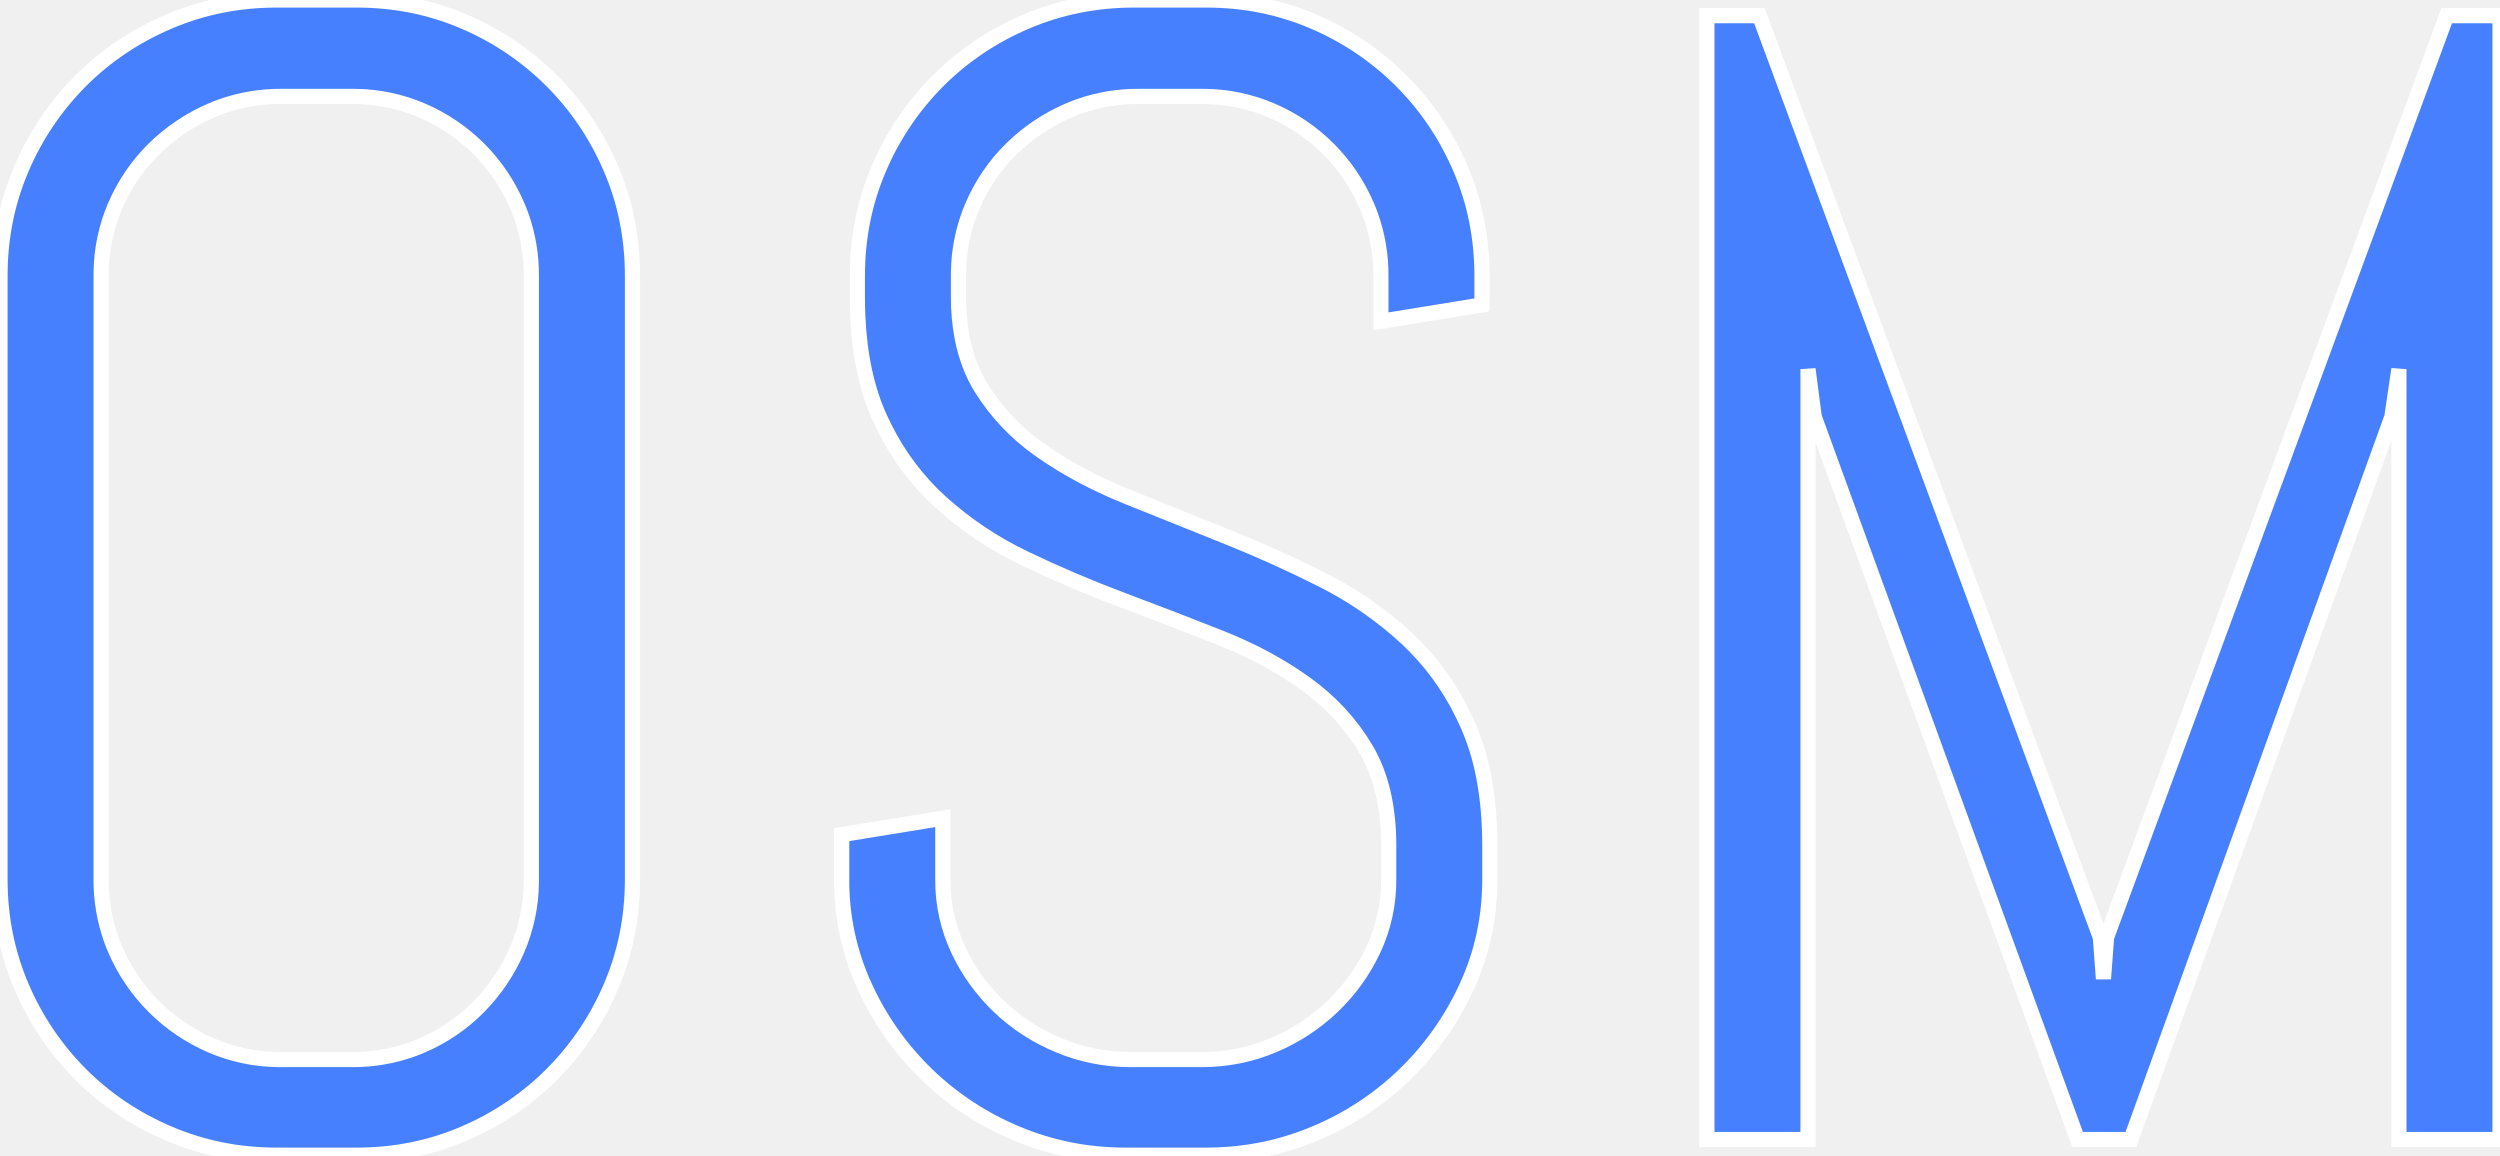
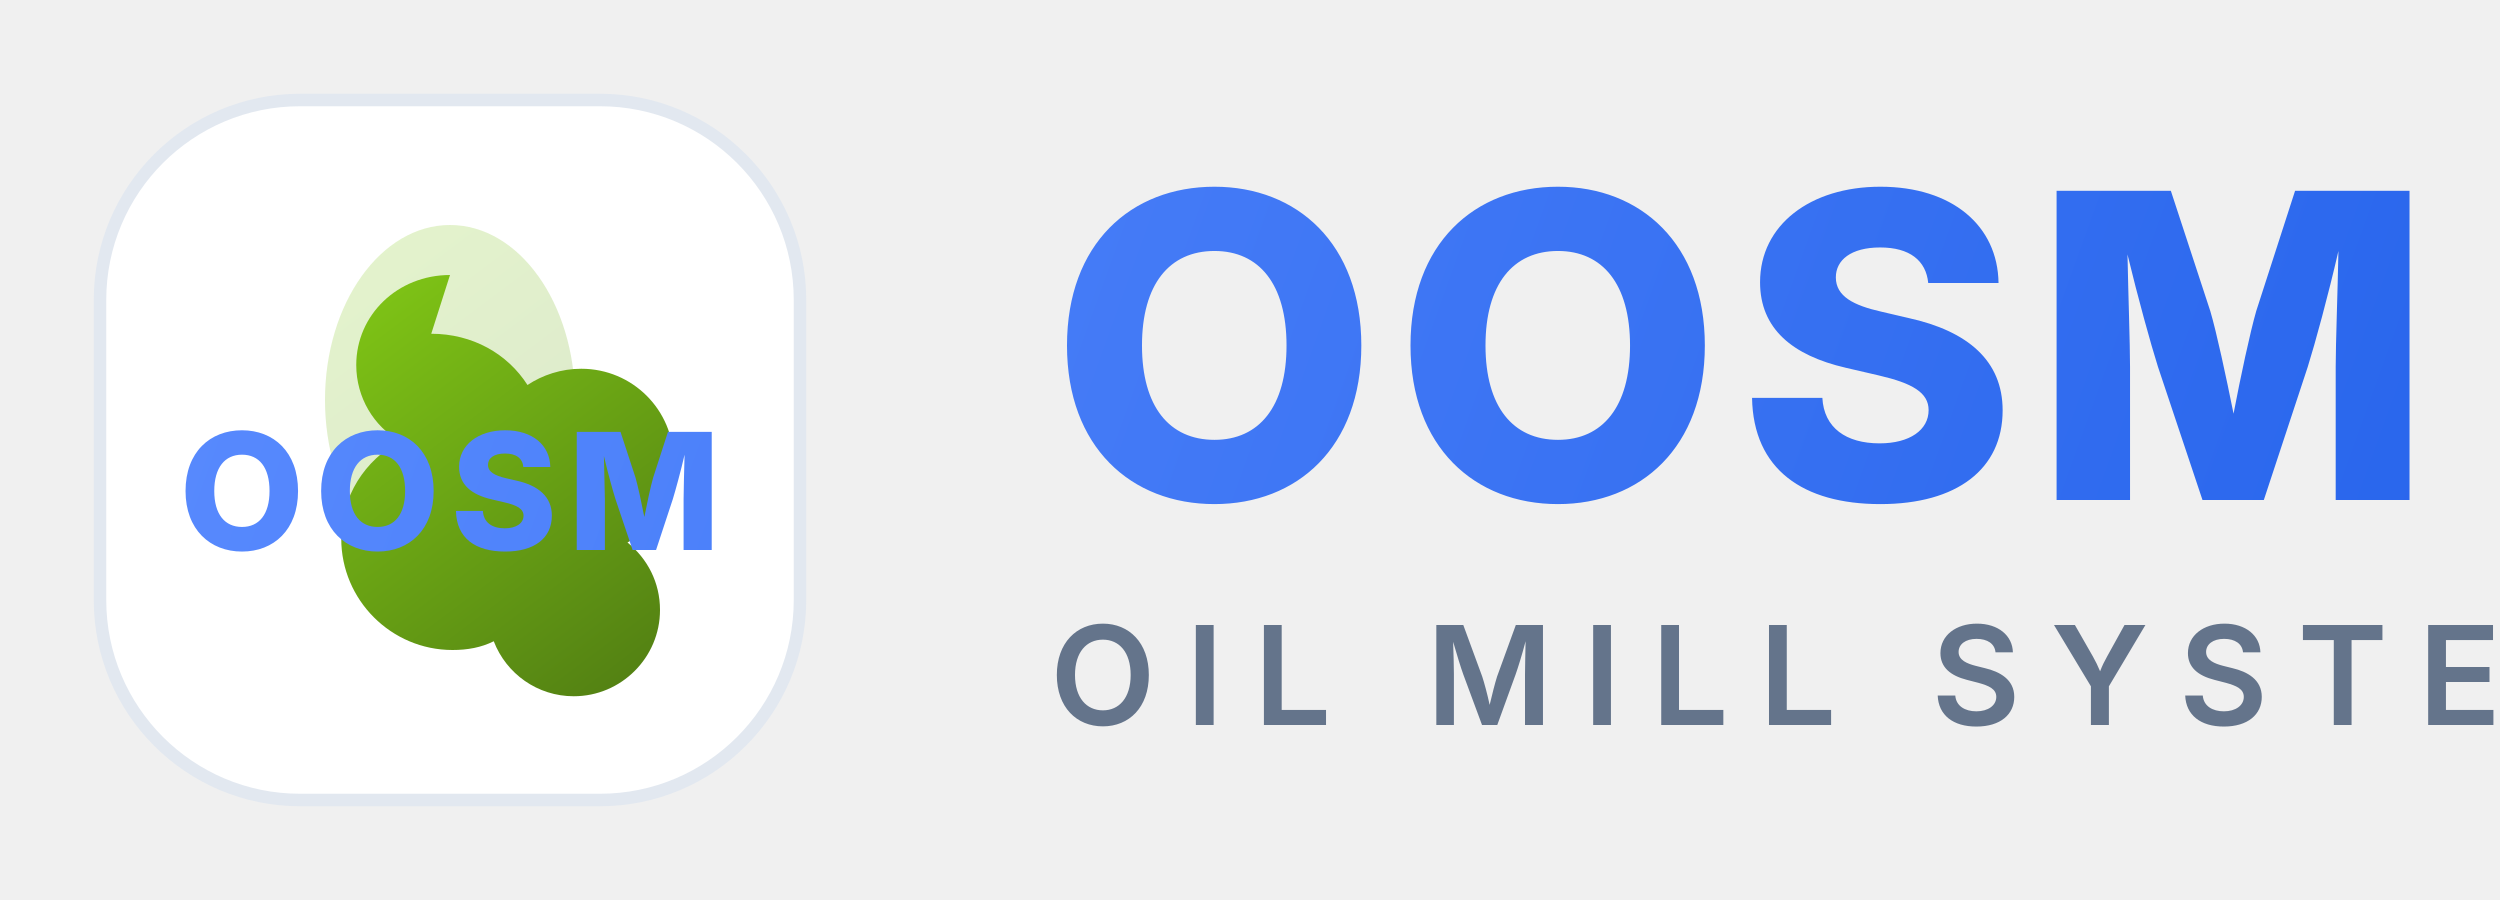
- <svg xmlns="http://www.w3.org/2000/svg" width="155.762" height="71.973" viewBox="0 0 155.762 71.973">
-   <g id="svgGroup" stroke-linecap="round" fill-rule="evenodd" font-size="9pt" stroke="#ffffff" stroke-width="0.25mm" fill="#4680ff" style="stroke:#ffffff;stroke-width:0.25mm;fill:#4680ff">
-     <path d="M 155.762 70.996 L 149.463 70.996 L 149.463 22.998 L 149.024 25.977 L 132.764 70.996 L 129.444 70.996 L 113.038 25.977 L 112.647 22.998 L 112.647 70.996 L 106.348 70.996 L 106.348 0.977 L 109.62 0.977 L 130.86 58.399 L 131.055 60.987 L 131.25 58.399 L 152.442 0.977 L 155.762 0.977 L 155.762 70.996 Z M 92.823 52.686 L 92.823 54.786 Q 92.823 58.35 91.382 61.475 A 18.094 18.094 0 0 1 87.525 66.944 A 17.984 17.984 0 0 1 81.91 70.63 Q 78.711 71.973 75.147 71.973 L 70.118 71.973 Q 66.553 71.973 63.355 70.63 A 17.984 17.984 0 0 1 57.74 66.944 A 18.094 18.094 0 0 1 53.882 61.475 A 15.787 15.787 0 0 1 52.442 54.786 L 52.442 52.002 L 58.741 50.977 L 58.741 54.786 A 10.147 10.147 0 0 0 59.693 59.156 A 11.853 11.853 0 0 0 62.256 62.72 Q 63.868 64.258 65.992 65.137 Q 68.116 66.016 70.459 66.016 L 74.854 66.016 Q 77.198 66.016 79.297 65.137 A 12.078 12.078 0 0 0 83.008 62.72 A 11.853 11.853 0 0 0 85.572 59.156 A 10.147 10.147 0 0 0 86.524 54.786 L 86.524 52.686 Q 86.524 49.073 85.108 46.68 Q 83.692 44.288 81.348 42.603 A 23.642 23.642 0 0 0 77.489 40.364 A 27.561 27.561 0 0 0 76.05 39.746 Q 73.096 38.575 69.971 37.403 Q 66.846 36.231 63.892 34.815 A 21.994 21.994 0 0 1 58.594 31.275 A 15.704 15.704 0 0 1 55.108 26.643 A 18.129 18.129 0 0 1 54.834 26.075 Q 53.606 23.407 53.443 19.675 A 26.768 26.768 0 0 1 53.418 18.506 L 53.418 17.188 Q 53.418 13.623 54.761 10.498 A 17.327 17.327 0 0 1 58.448 5.03 Q 60.791 2.686 63.941 1.343 Q 67.09 0 70.655 0 L 75.147 0 Q 78.711 0 81.836 1.343 A 17.327 17.327 0 0 1 87.305 5.03 Q 89.649 7.373 90.992 10.498 Q 92.334 13.623 92.334 17.188 L 92.334 18.995 L 86.036 20.02 L 86.036 17.188 A 11.002 11.002 0 0 0 85.41 13.459 A 10.417 10.417 0 0 0 85.157 12.818 A 11.329 11.329 0 0 0 82.764 9.278 A 11.329 11.329 0 0 0 79.224 6.885 A 10.808 10.808 0 0 0 75.073 6.008 A 12.383 12.383 0 0 0 74.854 6.006 L 70.948 6.006 A 11.002 11.002 0 0 0 67.219 6.632 A 10.417 10.417 0 0 0 66.578 6.885 A 11.63 11.63 0 0 0 63.013 9.278 Q 61.475 10.791 60.596 12.818 A 10.808 10.808 0 0 0 59.719 16.969 A 12.383 12.383 0 0 0 59.717 17.188 L 59.717 18.506 A 13.298 13.298 0 0 0 59.951 21.066 Q 60.292 22.808 61.133 24.17 A 13.225 13.225 0 0 0 64.729 27.985 A 15.139 15.139 0 0 0 64.893 28.101 Q 67.237 29.737 70.191 30.933 A 1166.589 1166.589 0 0 0 76.221 33.355 A 1574.5 1574.5 0 0 0 76.27 33.374 A 75.921 75.921 0 0 1 82.349 36.109 A 22.918 22.918 0 0 1 87.647 39.771 A 16.103 16.103 0 0 1 91.121 44.467 A 18.635 18.635 0 0 1 91.407 45.069 A 14.94 14.94 0 0 1 92.446 48.417 Q 92.823 50.37 92.823 52.686 Z M 22.217 71.973 L 17.237 71.973 Q 13.672 71.973 10.523 70.63 Q 7.373 69.288 5.03 66.944 A 17.327 17.327 0 0 1 1.343 61.475 Q 0 58.35 0 54.786 L 0 17.188 Q 0 13.623 1.343 10.498 A 17.327 17.327 0 0 1 5.03 5.03 Q 7.373 2.686 10.523 1.343 Q 13.672 0 17.237 0 L 22.217 0 Q 25.782 0 28.907 1.343 A 17.327 17.327 0 0 1 34.375 5.03 Q 36.719 7.373 38.062 10.498 Q 39.405 13.623 39.405 17.188 L 39.405 54.786 Q 39.405 58.35 38.062 61.475 A 17.327 17.327 0 0 1 34.375 66.944 A 17.327 17.327 0 0 1 28.907 70.63 Q 25.782 71.973 22.217 71.973 Z M 33.106 54.786 L 33.106 17.188 A 11.002 11.002 0 0 0 32.48 13.459 A 10.417 10.417 0 0 0 32.227 12.818 A 11.329 11.329 0 0 0 29.834 9.278 A 11.329 11.329 0 0 0 26.294 6.885 A 10.808 10.808 0 0 0 22.143 6.008 A 12.383 12.383 0 0 0 21.924 6.006 L 17.53 6.006 A 11.002 11.002 0 0 0 13.801 6.632 A 10.417 10.417 0 0 0 13.16 6.885 A 11.63 11.63 0 0 0 9.595 9.278 Q 8.057 10.791 7.178 12.818 A 10.808 10.808 0 0 0 6.301 16.969 A 12.383 12.383 0 0 0 6.299 17.188 L 6.299 54.786 A 11.002 11.002 0 0 0 6.925 58.515 A 10.417 10.417 0 0 0 7.178 59.156 A 11.417 11.417 0 0 0 9.595 62.72 Q 11.133 64.258 13.16 65.137 A 10.808 10.808 0 0 0 17.311 66.014 A 12.383 12.383 0 0 0 17.53 66.016 L 21.924 66.016 A 11.002 11.002 0 0 0 25.653 65.39 A 10.417 10.417 0 0 0 26.294 65.137 A 11.126 11.126 0 0 0 29.834 62.72 A 11.63 11.63 0 0 0 32.227 59.156 A 10.808 10.808 0 0 0 33.104 55.005 A 12.383 12.383 0 0 0 33.106 54.786 Z" />
+ <svg xmlns="http://www.w3.org/2000/svg" width="200" height="72" viewBox="0 0 200 72" fill="none" role="img" aria-label="OOSM">
+   <defs>
+     <linearGradient id="oosmWordBlue" x1="0" y1="0" x2="200" y2="72" gradientUnits="userSpaceOnUse">
+       <stop stop-color="#5B8CFF" />
+       <stop offset="1" stop-color="#2563EB" />
+     </linearGradient>
+     <linearGradient id="oosmLeaf" x1="18" y1="12" x2="54" y2="60" gradientUnits="userSpaceOnUse">
+       <stop stop-color="#84CC16" />
+       <stop offset="1" stop-color="#3F6212" />
+     </linearGradient>
+   </defs>
+   <g transform="translate(8 8)">
+     <rect width="56" height="56" rx="16" fill="#FFFFFF" stroke="#E2E8F0" />
+     <ellipse cx="28" cy="24" rx="10" ry="14" fill="url(#oosmLeaf)" opacity="0.22" />
+     <path d="M28 14c-4.2 0-7.5 3.2-7.5 7.2 0 2.6 1.4 4.9 3.5 6.1-2.8 1.5-4.7 4.4-4.7 7.8 0 4.9 4 8.9 8.9 8.9 1.2 0 2.3-.2 3.3-.7 1 2.6 3.5 4.4 6.4 4.4 3.8 0 6.9-3.1 6.9-6.9 0-2.2-1-4.1-2.6-5.4 2.2-1.3 3.7-3.7 3.7-6.5 0-4.1-3.3-7.4-7.4-7.4-1.6 0-3.1.5-4.3 1.3-1.6-2.5-4.4-4.1-7.7-4.1Z" fill="url(#oosmLeaf)" />
+     <text x="28" y="36" text-anchor="middle" font-family="Segoe UI, Inter, system-ui, sans-serif" font-size="13" font-weight="800" fill="url(#oosmWordBlue)" letter-spacing="0.8">OOSM</text>
  </g>
+   <text x="84" y="40" font-family="Segoe UI, Inter, system-ui, sans-serif" font-size="34" font-weight="800" fill="url(#oosmWordBlue)" letter-spacing="1.2">OOSM</text>
+   <text x="84" y="58" font-family="Segoe UI, Inter, system-ui, sans-serif" font-size="11" font-weight="600" fill="#64748B" letter-spacing="2.4">OIL MILL SYSTEM</text>
</svg>
